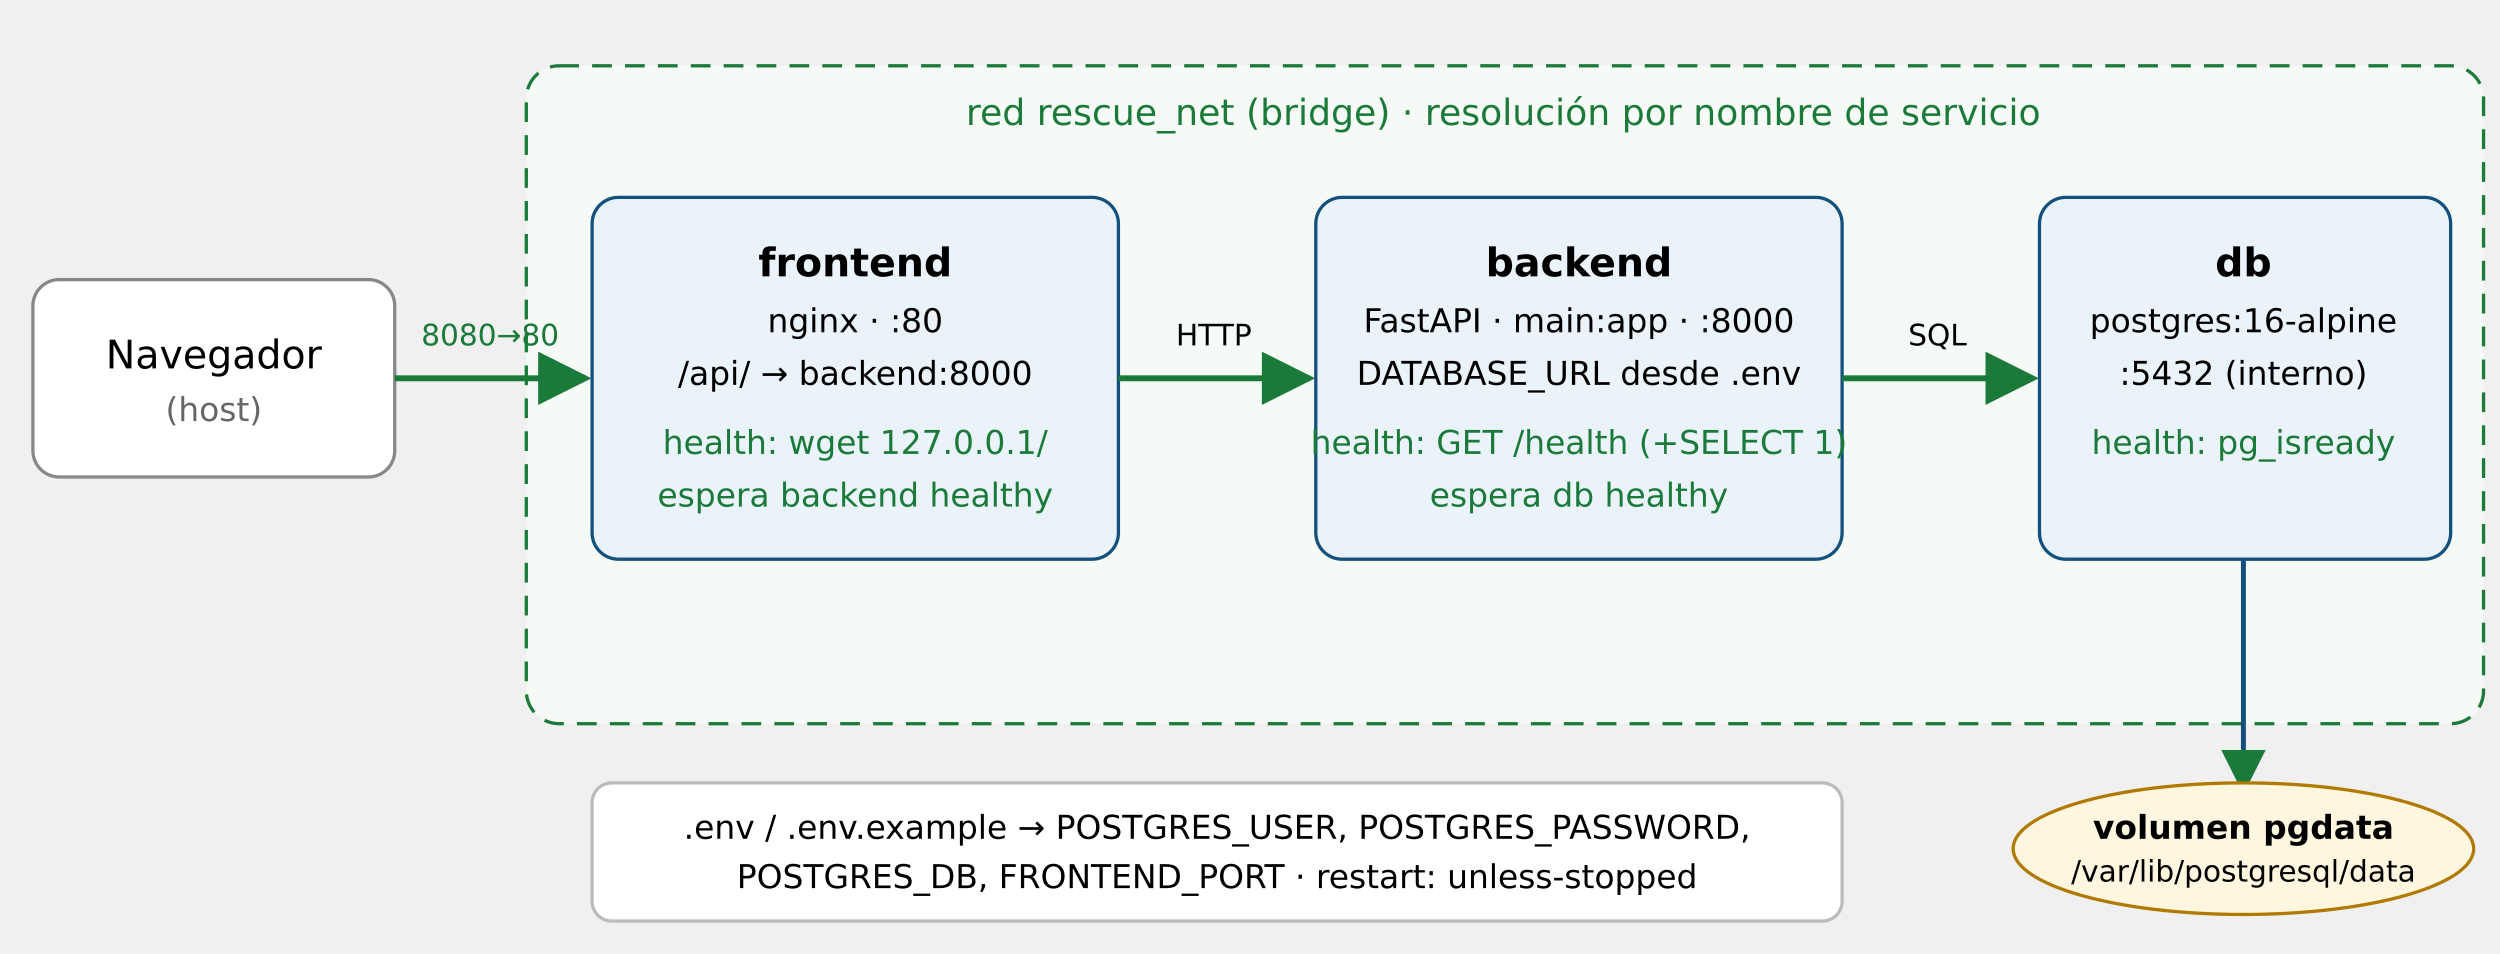
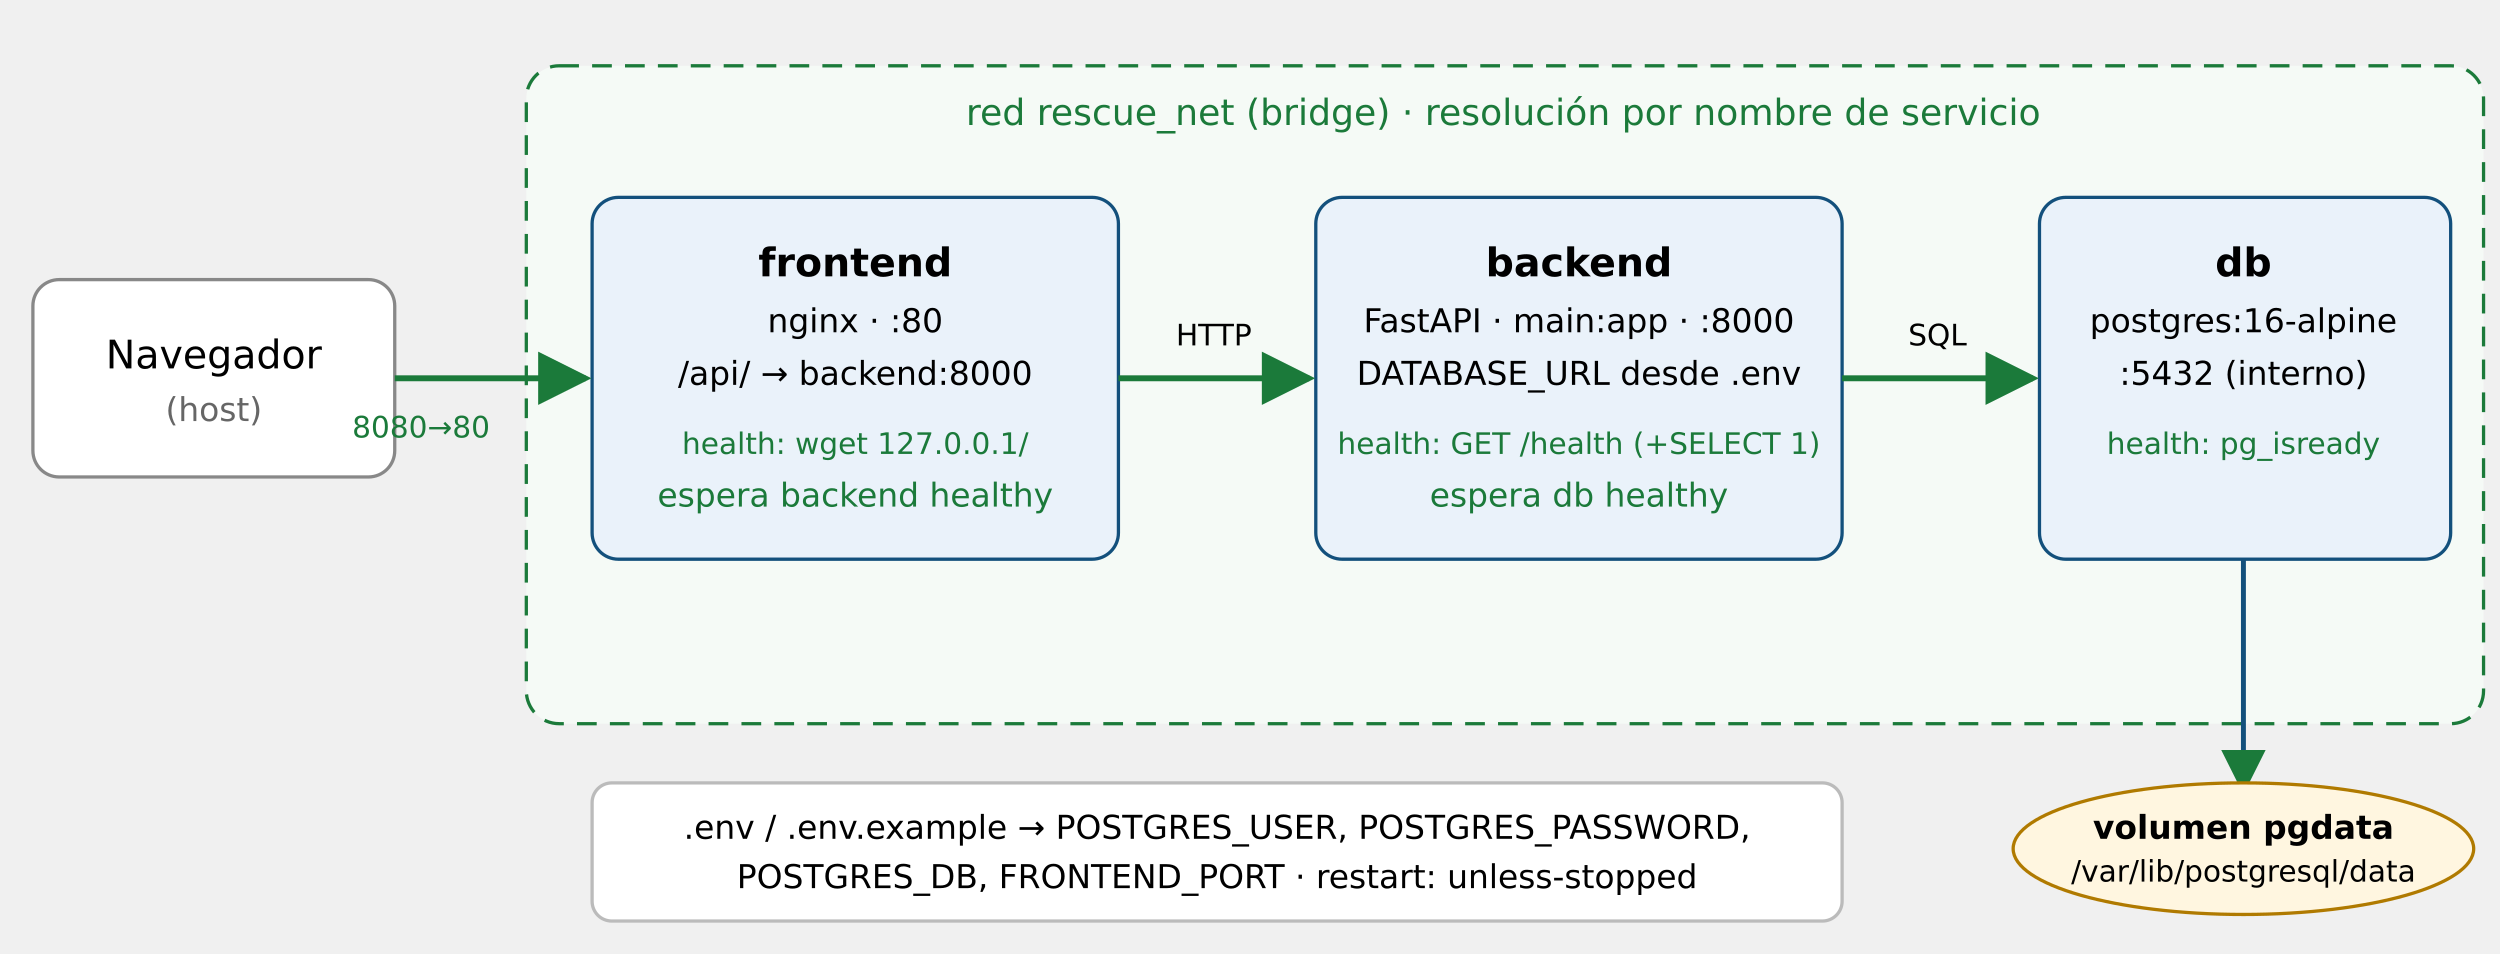
<svg xmlns="http://www.w3.org/2000/svg" style="background:#fff" viewBox="0 0 760 290" width="760" font-family="DejaVu Sans, Arial" font-size="12">
  <defs>
    <marker id="b" markerWidth="9" markerHeight="9" refX="8" refY="4.5" orient="auto">
      <path d="M0,0 L9,4.5 L0,9 z" fill="#1b7a3a" />
    </marker>
  </defs>
  <rect x="160" y="20" width="595" height="200" rx="10" fill="#f5faf6" stroke="#1b7a3a" stroke-dasharray="6,4" />
  <text x="457" y="38" text-anchor="middle" font-size="11" fill="#1b7a3a">red rescue_net (bridge) · resolución por nombre de servicio</text>
  <rect x="10" y="85" width="110" height="60" rx="8" fill="#fff" stroke="#888" />
  <text x="65" y="112" text-anchor="middle">Navegador</text>
  <text x="65" y="128" text-anchor="middle" font-size="10" fill="#666">(host)</text>
  <rect x="180" y="60" width="160" height="110" rx="8" fill="#eaf2fa" stroke="#13507c" />
  <text x="260" y="84" text-anchor="middle" font-weight="bold">frontend</text>
  <text x="260" y="101" text-anchor="middle" font-size="10">nginx · :80</text>
  <text x="260" y="117" text-anchor="middle" font-size="10">/api/ → backend:8000</text>
-   <text x="260" y="138" text-anchor="middle" font-size="10" fill="#1b7a3a">health: wget 127.0.0.1/</text>
+   <text x="260" y="138" text-anchor="middle" font-size="9" fill="#1b7a3a">health: wget 127.0.0.1/</text>
  <text x="260" y="154" text-anchor="middle" font-size="10" fill="#1b7a3a">espera backend healthy</text>
  <rect x="400" y="60" width="160" height="110" rx="8" fill="#eaf2fa" stroke="#13507c" />
  <text x="480" y="84" text-anchor="middle" font-weight="bold">backend</text>
  <text x="480" y="101" text-anchor="middle" font-size="10">FastAPI · main:app · :8000</text>
  <text x="480" y="117" text-anchor="middle" font-size="10">DATABASE_URL desde .env</text>
-   <text x="480" y="138" text-anchor="middle" font-size="10" fill="#1b7a3a">health: GET /health (+SELECT 1)</text>
+   <text x="480" y="138" text-anchor="middle" font-size="9" fill="#1b7a3a">health: GET /health (+SELECT 1)</text>
  <text x="480" y="154" text-anchor="middle" font-size="10" fill="#1b7a3a">espera db healthy</text>
  <rect x="620" y="60" width="125" height="110" rx="8" fill="#eaf2fa" stroke="#13507c" />
  <text x="682" y="84" text-anchor="middle" font-weight="bold">db</text>
  <text x="682" y="101" text-anchor="middle" font-size="10">postgres:16-alpine</text>
  <text x="682" y="117" text-anchor="middle" font-size="10">:5432 (interno)</text>
-   <text x="682" y="138" text-anchor="middle" font-size="10" fill="#1b7a3a">health: pg_isready</text>
+   <text x="682" y="138" text-anchor="middle" font-size="9" fill="#1b7a3a">health: pg_isready</text>
  <line x1="120" y1="115" x2="178" y2="115" stroke="#1b7a3a" stroke-width="1.8" marker-end="url(#b)" />
-   <text x="149" y="105" text-anchor="middle" font-size="9" fill="#1b7a3a">8080→80</text>
+   <text x="128" y="133" text-anchor="middle" font-size="9" fill="#1b7a3a">8080→80</text>
  <line x1="340" y1="115" x2="398" y2="115" stroke="#1b7a3a" stroke-width="1.8" marker-end="url(#b)" />
  <text x="369" y="105" text-anchor="middle" font-size="9">HTTP</text>
  <line x1="560" y1="115" x2="618" y2="115" stroke="#1b7a3a" stroke-width="1.8" marker-end="url(#b)" />
  <text x="589" y="105" text-anchor="middle" font-size="9">SQL</text>
  <path d="M682,170 L682,240" stroke="#13507c" stroke-width="1.5" marker-end="url(#b)" />
  <ellipse cx="682" cy="258" rx="70" ry="20" fill="#fff6e0" stroke="#b07a00" />
  <text x="682" y="255" text-anchor="middle" font-size="10" font-weight="bold">volumen pgdata</text>
  <text x="682" y="268" text-anchor="middle" font-size="9">/var/lib/postgresql/data</text>
  <rect x="180" y="238" width="380" height="42" rx="6" fill="#fff" stroke="#bbb" />
  <text x="370" y="255" text-anchor="middle" font-size="10">.env / .env.example → POSTGRES_USER, POSTGRES_PASSWORD,</text>
  <text x="370" y="270" text-anchor="middle" font-size="10">POSTGRES_DB, FRONTEND_PORT · restart: unless-stopped</text>
</svg>
